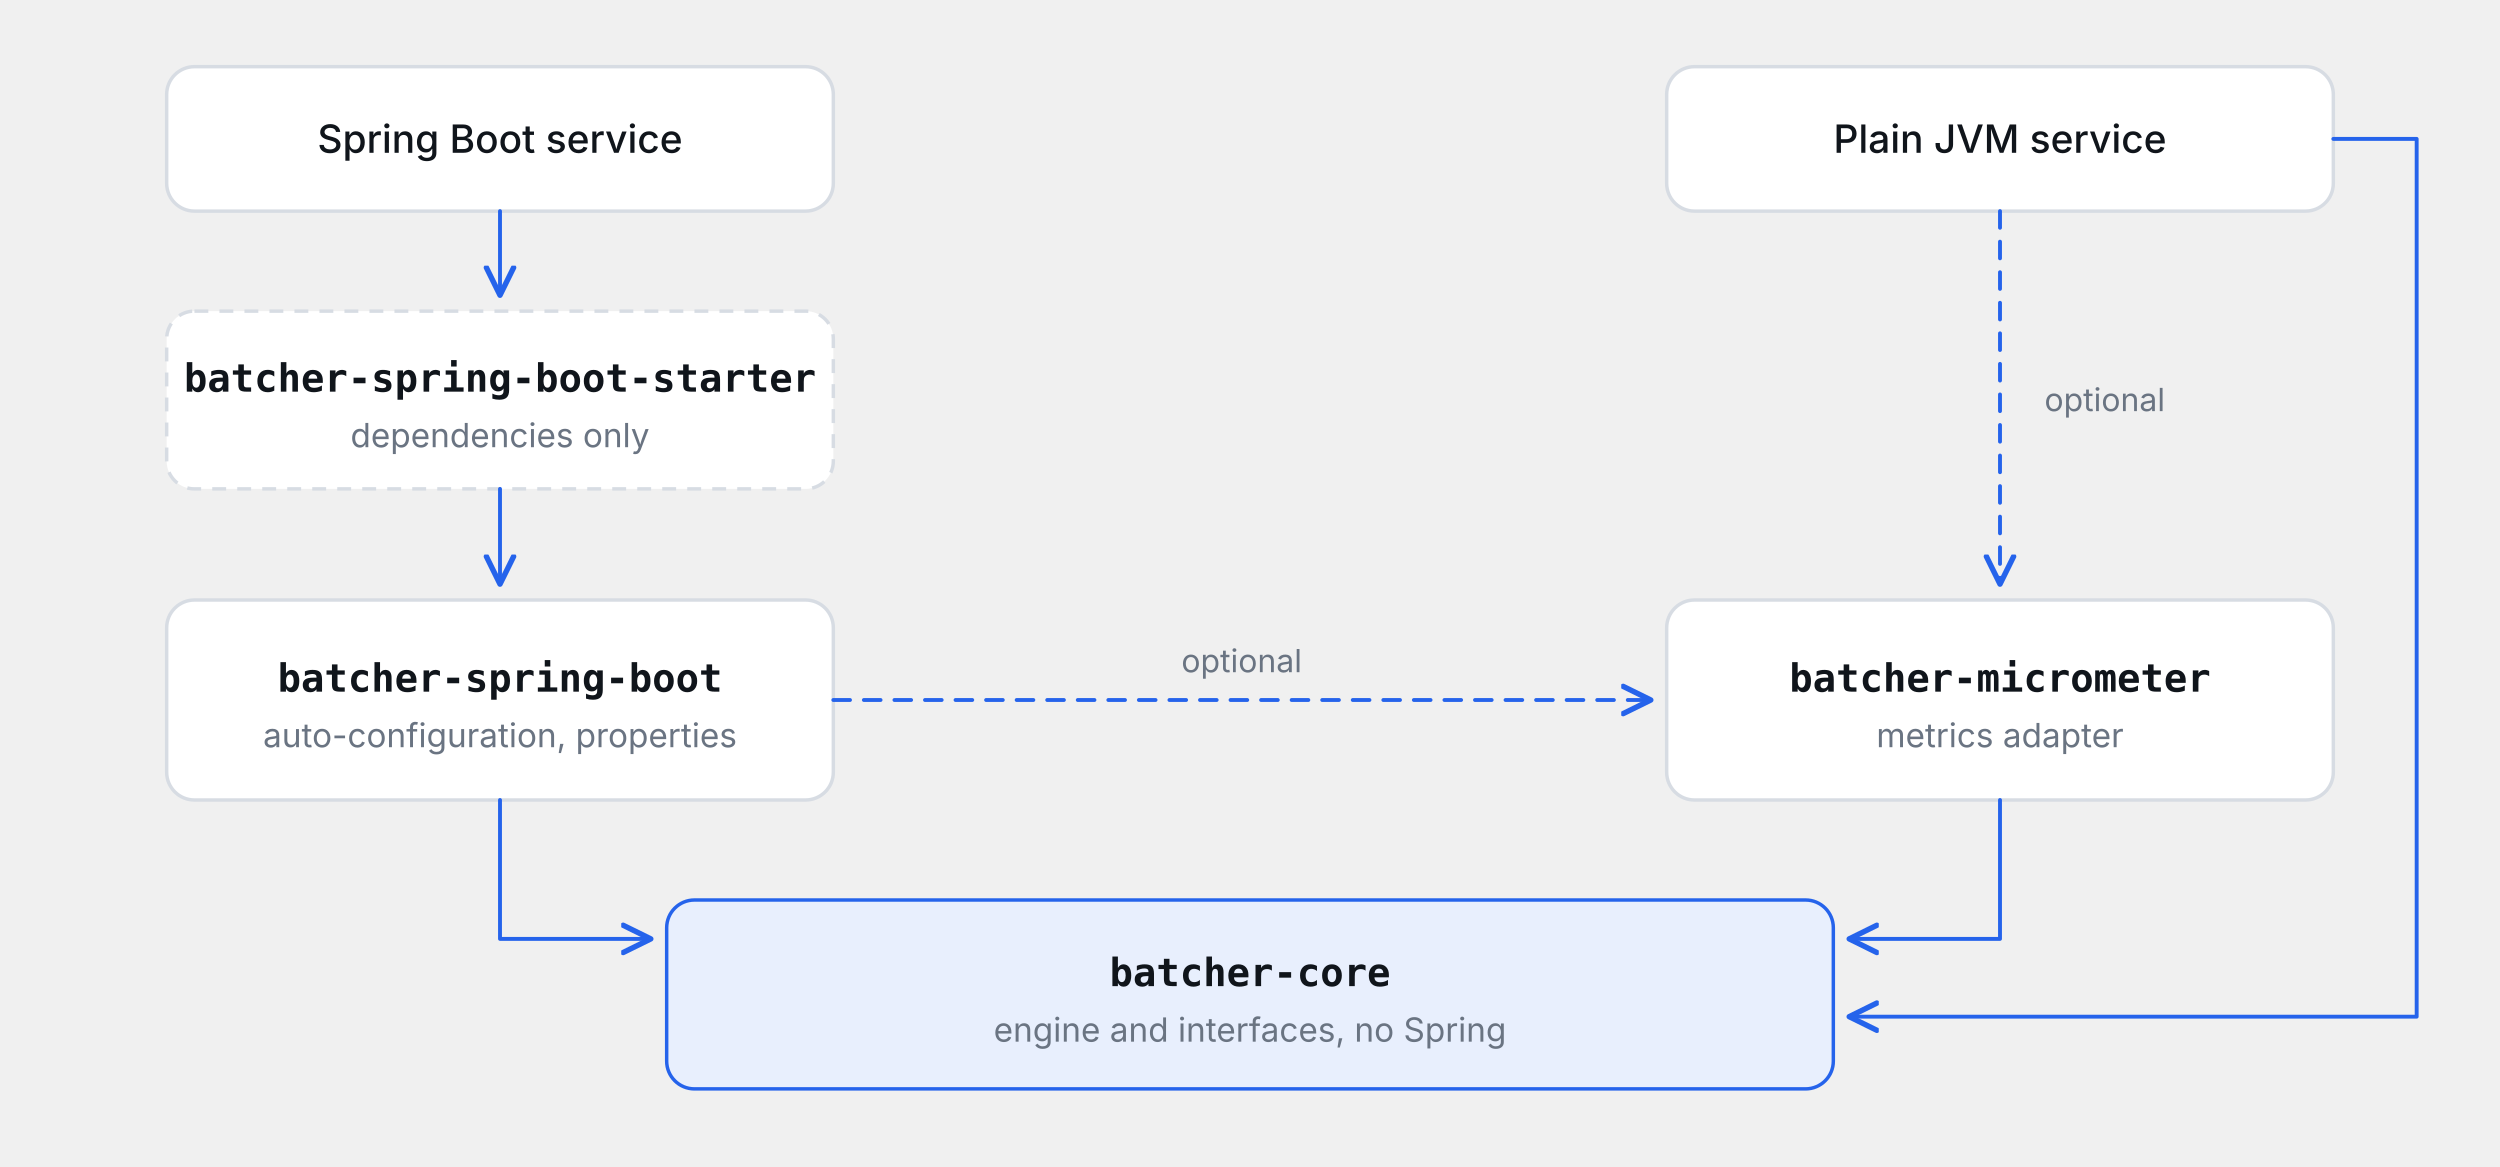
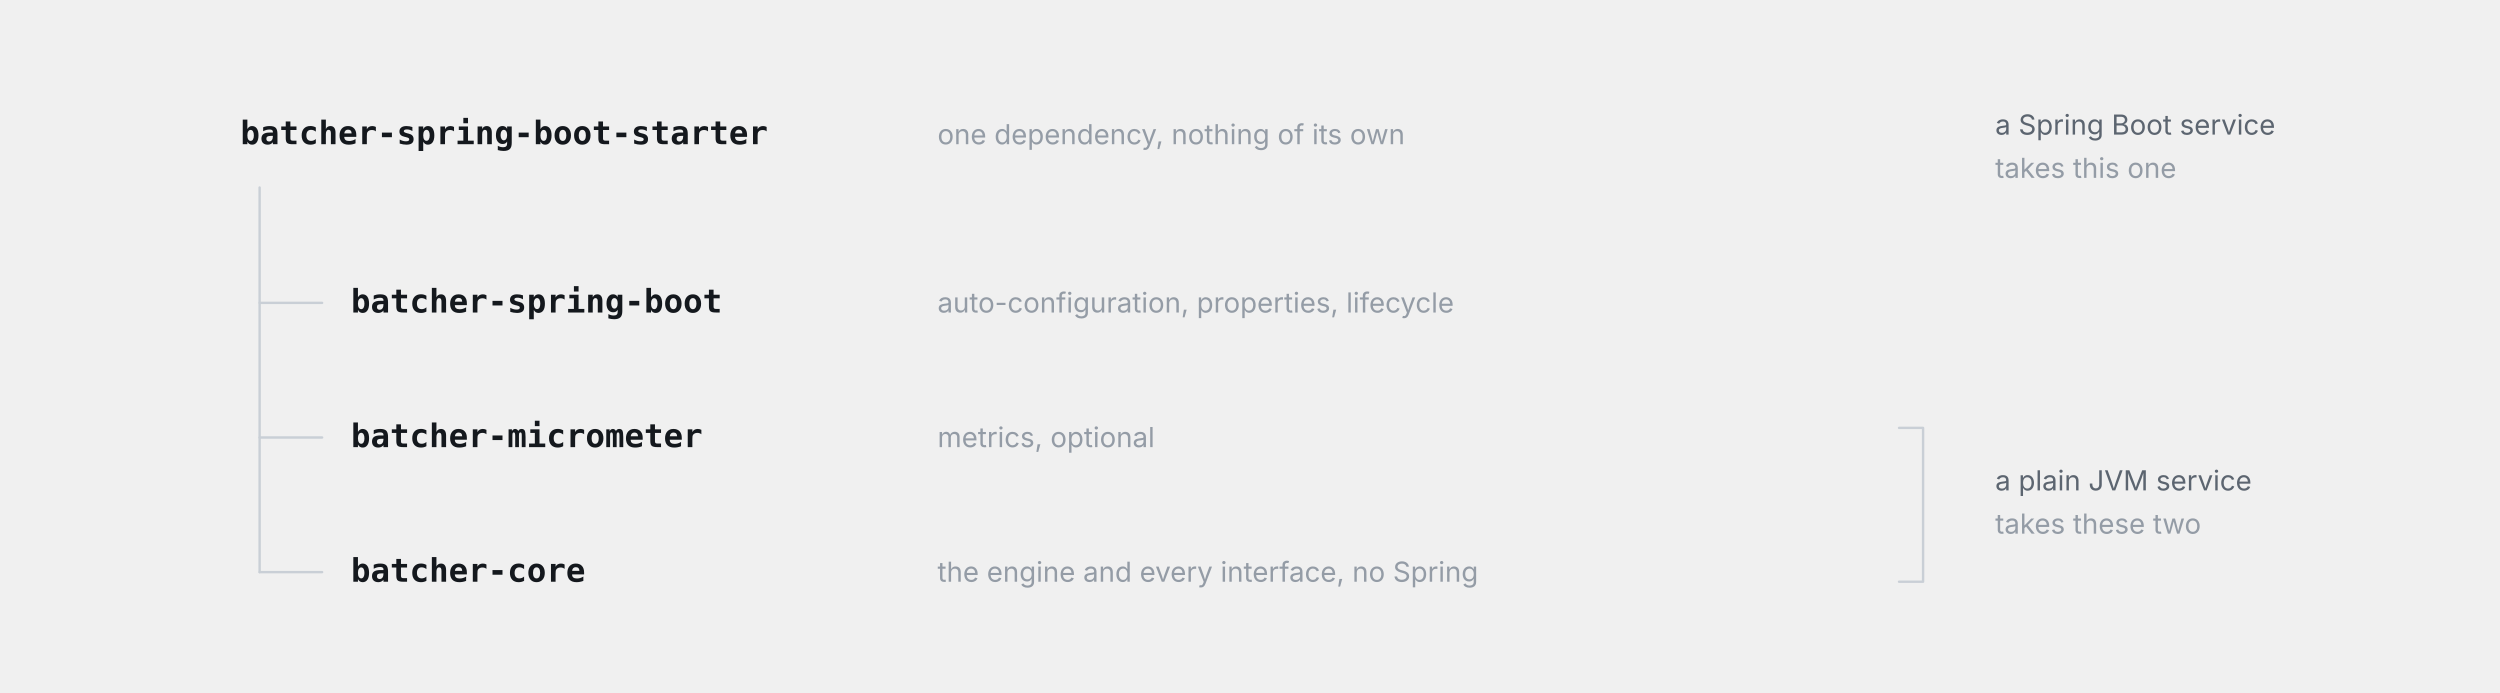
- <svg xmlns="http://www.w3.org/2000/svg" viewBox="0 0 900 420" width="900" height="420" role="img">
+ <svg xmlns="http://www.w3.org/2000/svg" viewBox="0 0 1040 288" width="1040" height="288" role="img">
  <defs>
-     <marker id="head-accent" markerWidth="9" markerHeight="9" refX="7.4" refY="4.5" orient="auto">
-       <path d="M0.5,1 L7.6,4.5 L0.5,8" fill="none" stroke="#2563EB" stroke-width="1.4" stroke-linecap="round" stroke-linejoin="round" />
+     <marker id="tip-ink" markerWidth="9" markerHeight="9" refX="7.2" refY="4.5" orient="auto">
+       <path d="M0.8,1.2 L7.4,4.5 L0.8,7.8" fill="none" stroke="#14181D" stroke-width="1.2" stroke-linecap="round" stroke-linejoin="round" />
    </marker>
-     <marker id="head-fail" markerWidth="9" markerHeight="9" refX="7.4" refY="4.5" orient="auto">
-       <path d="M0.5,1 L7.6,4.5 L0.5,8" fill="none" stroke="#C8372F" stroke-width="1.4" stroke-linecap="round" stroke-linejoin="round" />
+     <marker id="tip-soft" markerWidth="9" markerHeight="9" refX="7.2" refY="4.5" orient="auto">
+       <path d="M0.8,1.2 L7.4,4.5 L0.8,7.8" fill="none" stroke="#5C6570" stroke-width="1.2" stroke-linecap="round" stroke-linejoin="round" />
    </marker>
-     <marker id="head-muted" markerWidth="9" markerHeight="9" refX="7.4" refY="4.5" orient="auto">
-       <path d="M0.5,1 L7.6,4.5 L0.5,8" fill="none" stroke="#6A7482" stroke-width="1.4" stroke-linecap="round" stroke-linejoin="round" />
+     <marker id="tip-mute" markerWidth="9" markerHeight="9" refX="7.2" refY="4.5" orient="auto">
+       <path d="M0.8,1.2 L7.4,4.5 L0.8,7.8" fill="none" stroke="#949CA6" stroke-width="1.2" stroke-linecap="round" stroke-linejoin="round" />
    </marker>
-     <marker id="head-hair" markerWidth="9" markerHeight="9" refX="7.4" refY="4.5" orient="auto">
-       <path d="M0.5,1 L7.6,4.5 L0.5,8" fill="none" stroke="#D7DCE3" stroke-width="1.4" stroke-linecap="round" stroke-linejoin="round" />
+     <marker id="tip-hair" markerWidth="9" markerHeight="9" refX="7.2" refY="4.5" orient="auto">
+       <path d="M0.8,1.2 L7.4,4.5 L0.8,7.8" fill="none" stroke="#C9CFD6" stroke-width="1.2" stroke-linecap="round" stroke-linejoin="round" />
+     </marker>
+     <marker id="tip-bad" markerWidth="9" markerHeight="9" refX="7.2" refY="4.5" orient="auto">
+       <path d="M0.8,1.2 L7.4,4.5 L0.8,7.8" fill="none" stroke="#C0392F" stroke-width="1.2" stroke-linecap="round" stroke-linejoin="round" />
    </marker>
  </defs>
-   <rect x="60" y="24" width="240" height="52" rx="10" fill="#FFFFFF" stroke="#D7DCE3" stroke-width="1.25" />
-   <text x="180.0" y="55.0" font-family="-apple-system, BlinkMacSystemFont, 'Segoe UI', Inter, Helvetica, Arial, sans-serif" font-size="14" font-weight="550" fill="#10151B" text-anchor="middle">Spring Boot service</text>
-   <rect x="600" y="24" width="240" height="52" rx="10" fill="#FFFFFF" stroke="#D7DCE3" stroke-width="1.25" />
-   <text x="720.0" y="55.0" font-family="-apple-system, BlinkMacSystemFont, 'Segoe UI', Inter, Helvetica, Arial, sans-serif" font-size="14" font-weight="550" fill="#10151B" text-anchor="middle">Plain JVM service</text>
-   <rect x="60" y="112" width="240" height="64" rx="10" fill="#FFFFFF" stroke="#D7DCE3" stroke-width="1.25" stroke-dasharray="5 4" />
-   <text x="180.0" y="141.0" font-family="ui-monospace, SFMono-Regular, 'SF Mono', Menlo, Consolas, monospace" font-size="14" font-weight="550" fill="#10151B" text-anchor="middle">batcher-spring-boot-starter</text>
-   <text x="180.0" y="161.0" font-family="-apple-system, BlinkMacSystemFont, 'Segoe UI', Inter, Helvetica, Arial, sans-serif" font-size="12" font-weight="400" fill="#6A7482" text-anchor="middle">dependencies only</text>
-   <rect x="60" y="216" width="240" height="72" rx="10" fill="#FFFFFF" stroke="#D7DCE3" stroke-width="1.25" />
-   <text x="180.0" y="249.0" font-family="ui-monospace, SFMono-Regular, 'SF Mono', Menlo, Consolas, monospace" font-size="14" font-weight="550" fill="#10151B" text-anchor="middle">batcher-spring-boot</text>
-   <text x="180.0" y="269.0" font-family="-apple-system, BlinkMacSystemFont, 'Segoe UI', Inter, Helvetica, Arial, sans-serif" font-size="12" font-weight="400" fill="#6A7482" text-anchor="middle">auto-configuration, properties</text>
-   <rect x="600" y="216" width="240" height="72" rx="10" fill="#FFFFFF" stroke="#D7DCE3" stroke-width="1.25" />
-   <text x="720.0" y="249.0" font-family="ui-monospace, SFMono-Regular, 'SF Mono', Menlo, Consolas, monospace" font-size="14" font-weight="550" fill="#10151B" text-anchor="middle">batcher-micrometer</text>
-   <text x="720.0" y="269.0" font-family="-apple-system, BlinkMacSystemFont, 'Segoe UI', Inter, Helvetica, Arial, sans-serif" font-size="12" font-weight="400" fill="#6A7482" text-anchor="middle">metrics adapter</text>
-   <rect x="240" y="324" width="420" height="68" rx="10" fill="#E8EFFD" stroke="#2563EB" stroke-width="1.25" />
-   <text x="450.0" y="355.0" font-family="ui-monospace, SFMono-Regular, 'SF Mono', Menlo, Consolas, monospace" font-size="14" font-weight="550" fill="#10151B" text-anchor="middle">batcher-core</text>
-   <text x="450.0" y="375.0" font-family="-apple-system, BlinkMacSystemFont, 'Segoe UI', Inter, Helvetica, Arial, sans-serif" font-size="12" font-weight="400" fill="#6A7482" text-anchor="middle">engine and interfaces, no Spring</text>
-   <path d="M180,76 L180,106" fill="none" stroke="#2563EB" stroke-width="1.4" stroke-linecap="round" stroke-linejoin="round" marker-end="url(#head-accent)" />
-   <path d="M180,176 L180,210" fill="none" stroke="#2563EB" stroke-width="1.4" stroke-linecap="round" stroke-linejoin="round" marker-end="url(#head-accent)" />
-   <path d="M180,288 L180,338 L234,338" fill="none" stroke="#2563EB" stroke-width="1.4" stroke-linecap="round" stroke-linejoin="round" marker-end="url(#head-accent)" />
-   <path d="M300,252 L594,252" fill="none" stroke="#2563EB" stroke-width="1.4" stroke-linecap="round" stroke-linejoin="round" stroke-dasharray="6 5" marker-end="url(#head-accent)" />
-   <text x="447" y="242" font-family="-apple-system, BlinkMacSystemFont, 'Segoe UI', Inter, Helvetica, Arial, sans-serif" font-size="11.5" font-weight="400" fill="#6A7482" text-anchor="middle">optional</text>
-   <path d="M720,76 L720,210" fill="none" stroke="#2563EB" stroke-width="1.4" stroke-linecap="round" stroke-linejoin="round" stroke-dasharray="6 5" marker-end="url(#head-accent)" />
-   <text x="736" y="148" font-family="-apple-system, BlinkMacSystemFont, 'Segoe UI', Inter, Helvetica, Arial, sans-serif" font-size="11.5" font-weight="400" fill="#6A7482" text-anchor="start">optional</text>
-   <path d="M720,288 L720,338 L666,338" fill="none" stroke="#2563EB" stroke-width="1.4" stroke-linecap="round" stroke-linejoin="round" marker-end="url(#head-accent)" />
-   <path d="M840,50 L870,50 L870,366 L666,366" fill="none" stroke="#2563EB" stroke-width="1.4" stroke-linecap="round" stroke-linejoin="round" marker-end="url(#head-accent)" />
+   <text x="100" y="60" font-family="ui-monospace, SFMono-Regular, 'SF Mono', Menlo, Consolas, monospace" font-size="13.5" font-weight="550" fill="#14181D" text-anchor="start">batcher-spring-boot-starter</text>
+   <text x="390" y="60" font-family="-apple-system, BlinkMacSystemFont, 'Segoe UI', Inter, Helvetica, Arial, sans-serif" font-size="11.5" font-weight="400" fill="#949CA6" text-anchor="start">one dependency, nothing of its own</text>
+   <text x="830" y="56" font-family="-apple-system, BlinkMacSystemFont, 'Segoe UI', Inter, Helvetica, Arial, sans-serif" font-size="11.5" font-weight="400" fill="#5C6570" text-anchor="start">a Spring Boot service</text>
+   <text x="830" y="74" font-family="-apple-system, BlinkMacSystemFont, 'Segoe UI', Inter, Helvetica, Arial, sans-serif" font-size="11.5" font-weight="400" fill="#949CA6" text-anchor="start">takes this one</text>
+   <path d="M108,78 L108,238" stroke="#C9CFD6" stroke-width="1" fill="none" stroke-linecap="round" />
+   <path d="M108,126 L134,126" stroke="#C9CFD6" stroke-width="1" fill="none" stroke-linecap="round" />
+   <text x="146" y="130" font-family="ui-monospace, SFMono-Regular, 'SF Mono', Menlo, Consolas, monospace" font-size="13.5" font-weight="550" fill="#14181D" text-anchor="start">batcher-spring-boot</text>
+   <text x="390" y="130" font-family="-apple-system, BlinkMacSystemFont, 'Segoe UI', Inter, Helvetica, Arial, sans-serif" font-size="11.5" font-weight="400" fill="#949CA6" text-anchor="start">auto-configuration, properties, lifecycle</text>
+   <path d="M108,182 L134,182" stroke="#C9CFD6" stroke-width="1" fill="none" stroke-linecap="round" />
+   <text x="146" y="186" font-family="ui-monospace, SFMono-Regular, 'SF Mono', Menlo, Consolas, monospace" font-size="13.5" font-weight="550" fill="#14181D" text-anchor="start">batcher-micrometer</text>
+   <text x="390" y="186" font-family="-apple-system, BlinkMacSystemFont, 'Segoe UI', Inter, Helvetica, Arial, sans-serif" font-size="11.5" font-weight="400" fill="#949CA6" text-anchor="start">metrics, optional</text>
+   <path d="M108,238 L134,238" stroke="#C9CFD6" stroke-width="1" fill="none" stroke-linecap="round" />
+   <text x="146" y="242" font-family="ui-monospace, SFMono-Regular, 'SF Mono', Menlo, Consolas, monospace" font-size="13.5" font-weight="550" fill="#14181D" text-anchor="start">batcher-core</text>
+   <text x="390" y="242" font-family="-apple-system, BlinkMacSystemFont, 'Segoe UI', Inter, Helvetica, Arial, sans-serif" font-size="11.5" font-weight="400" fill="#949CA6" text-anchor="start">the engine and every interface, no Spring</text>
+   <path d="M790,178 L800,178 L800,242 L790,242" stroke="#C9CFD6" stroke-width="1" fill="none" stroke-linecap="round" stroke-linejoin="round" />
+   <text x="830" y="204" font-family="-apple-system, BlinkMacSystemFont, 'Segoe UI', Inter, Helvetica, Arial, sans-serif" font-size="11.5" font-weight="400" fill="#5C6570" text-anchor="start">a plain JVM service</text>
+   <text x="830" y="222" font-family="-apple-system, BlinkMacSystemFont, 'Segoe UI', Inter, Helvetica, Arial, sans-serif" font-size="11.5" font-weight="400" fill="#949CA6" text-anchor="start">takes these two</text>
</svg>
